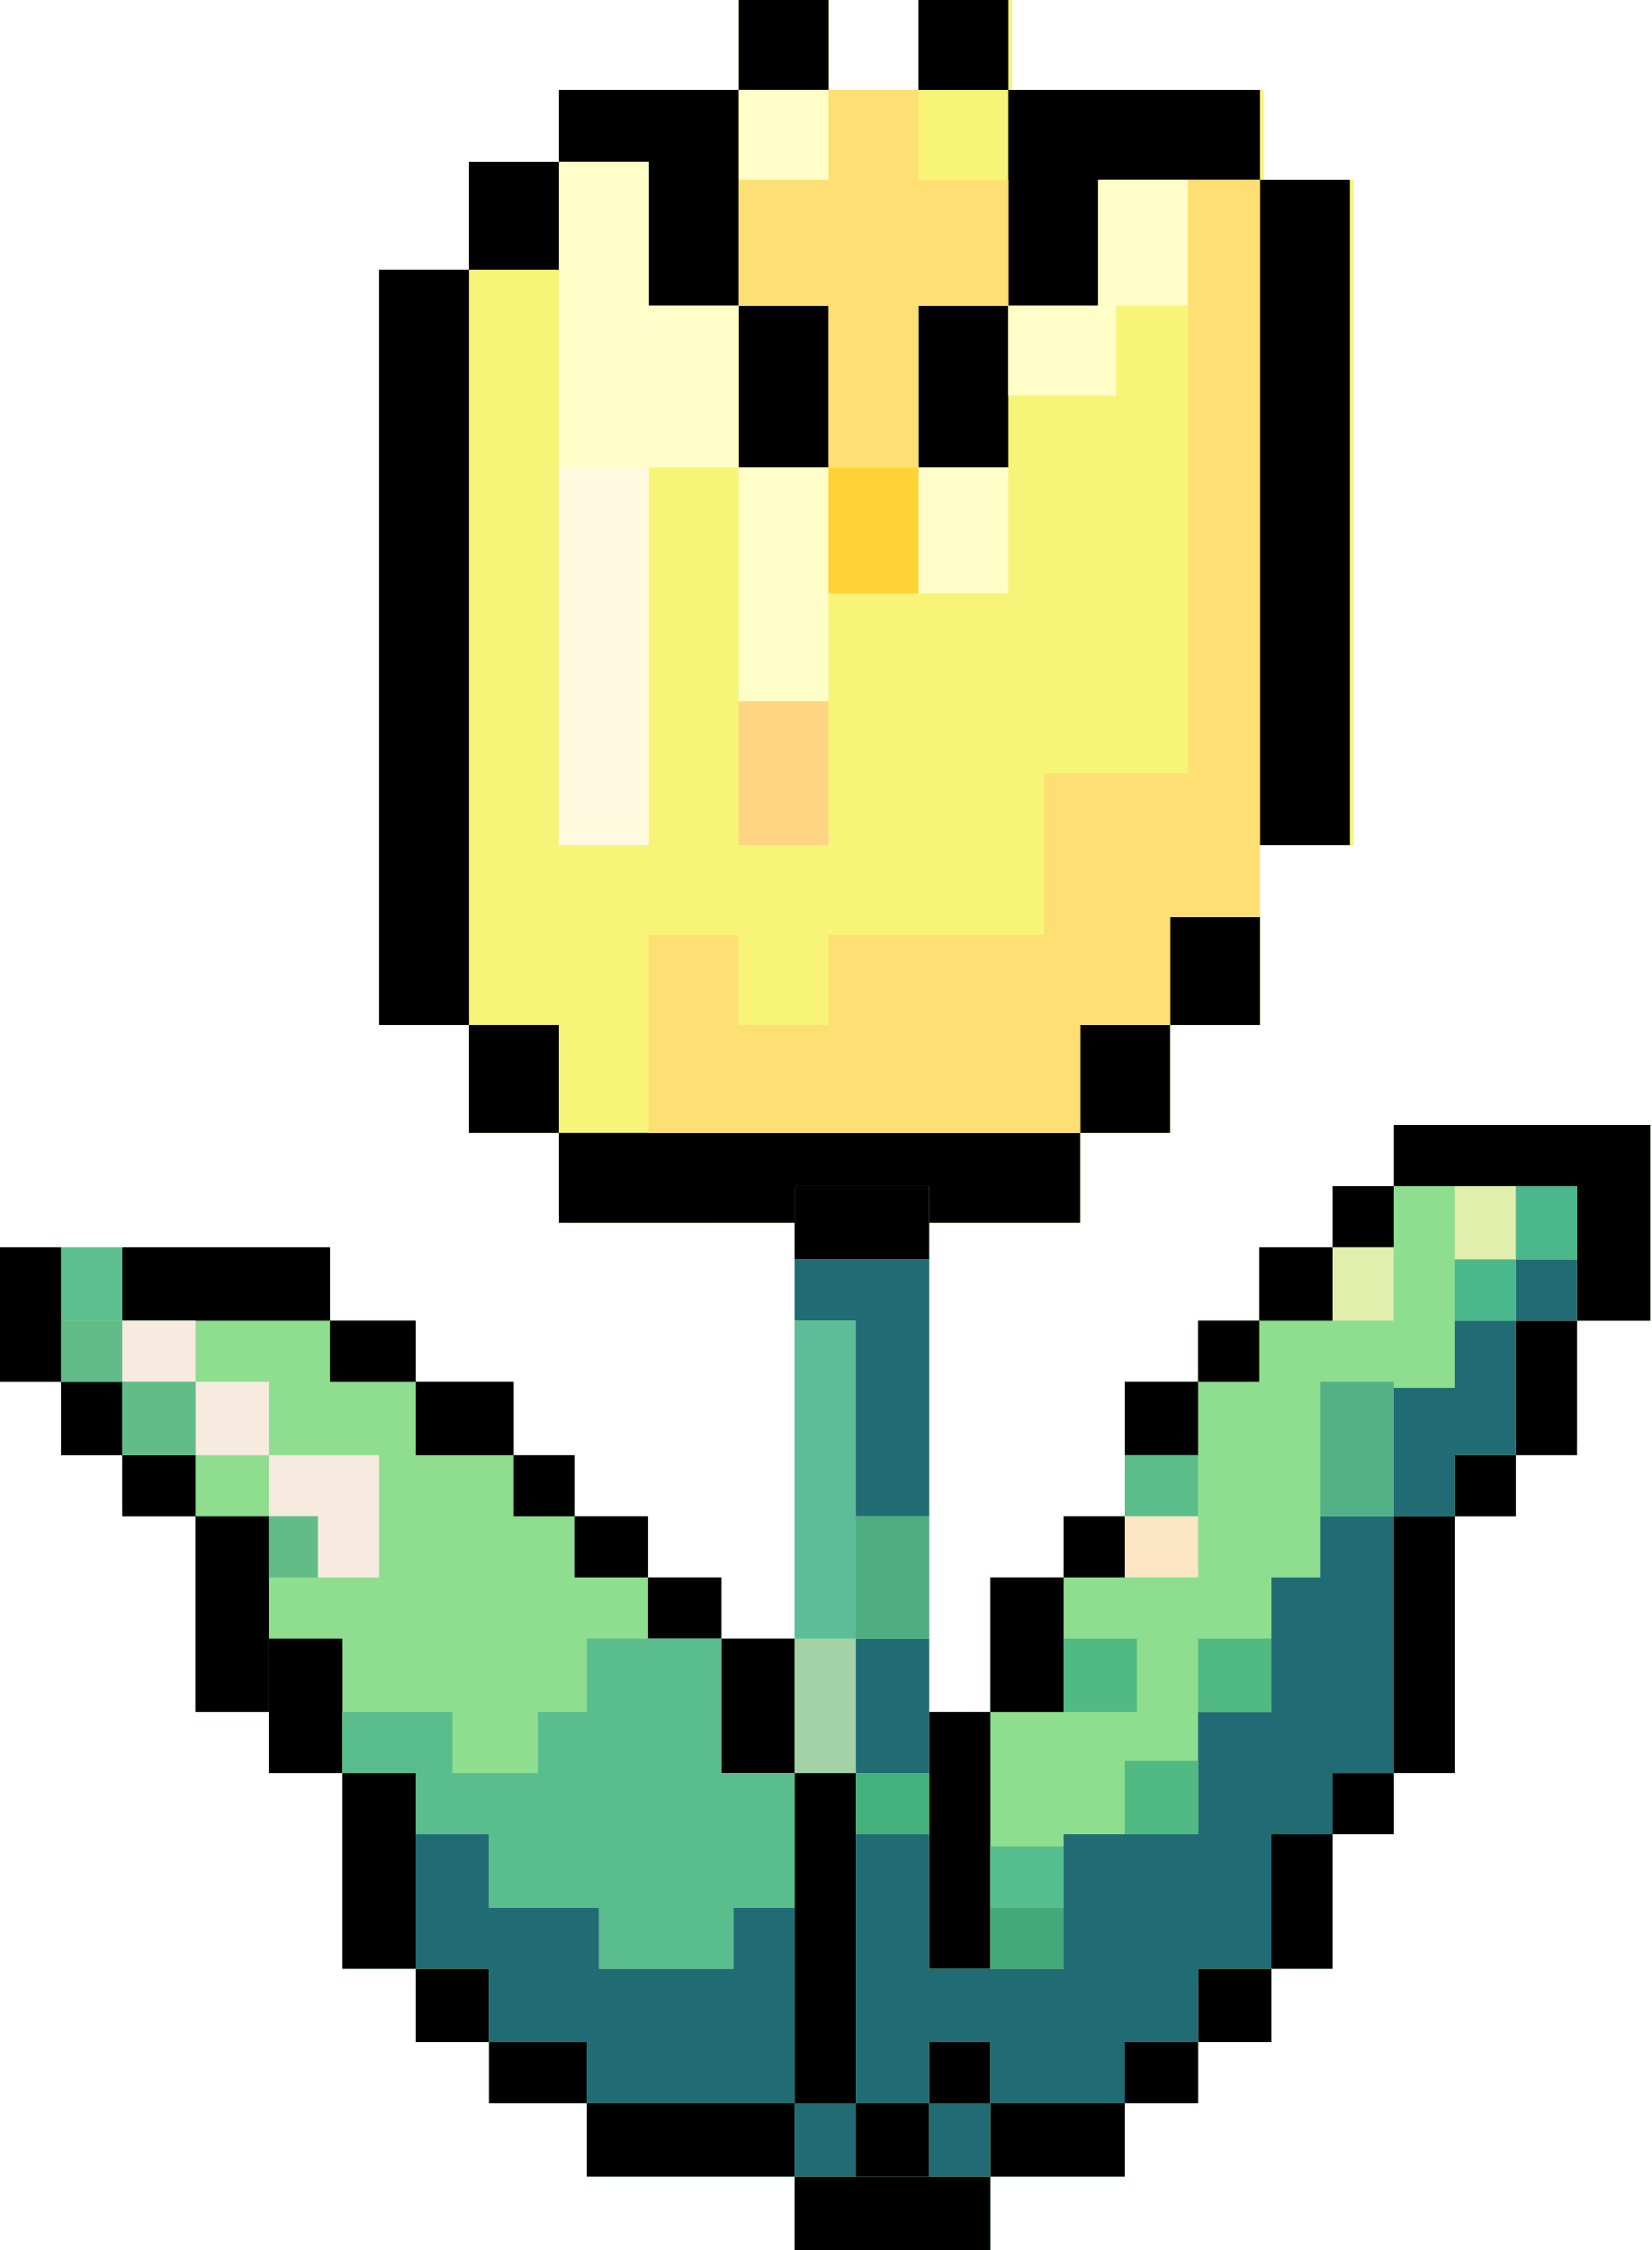
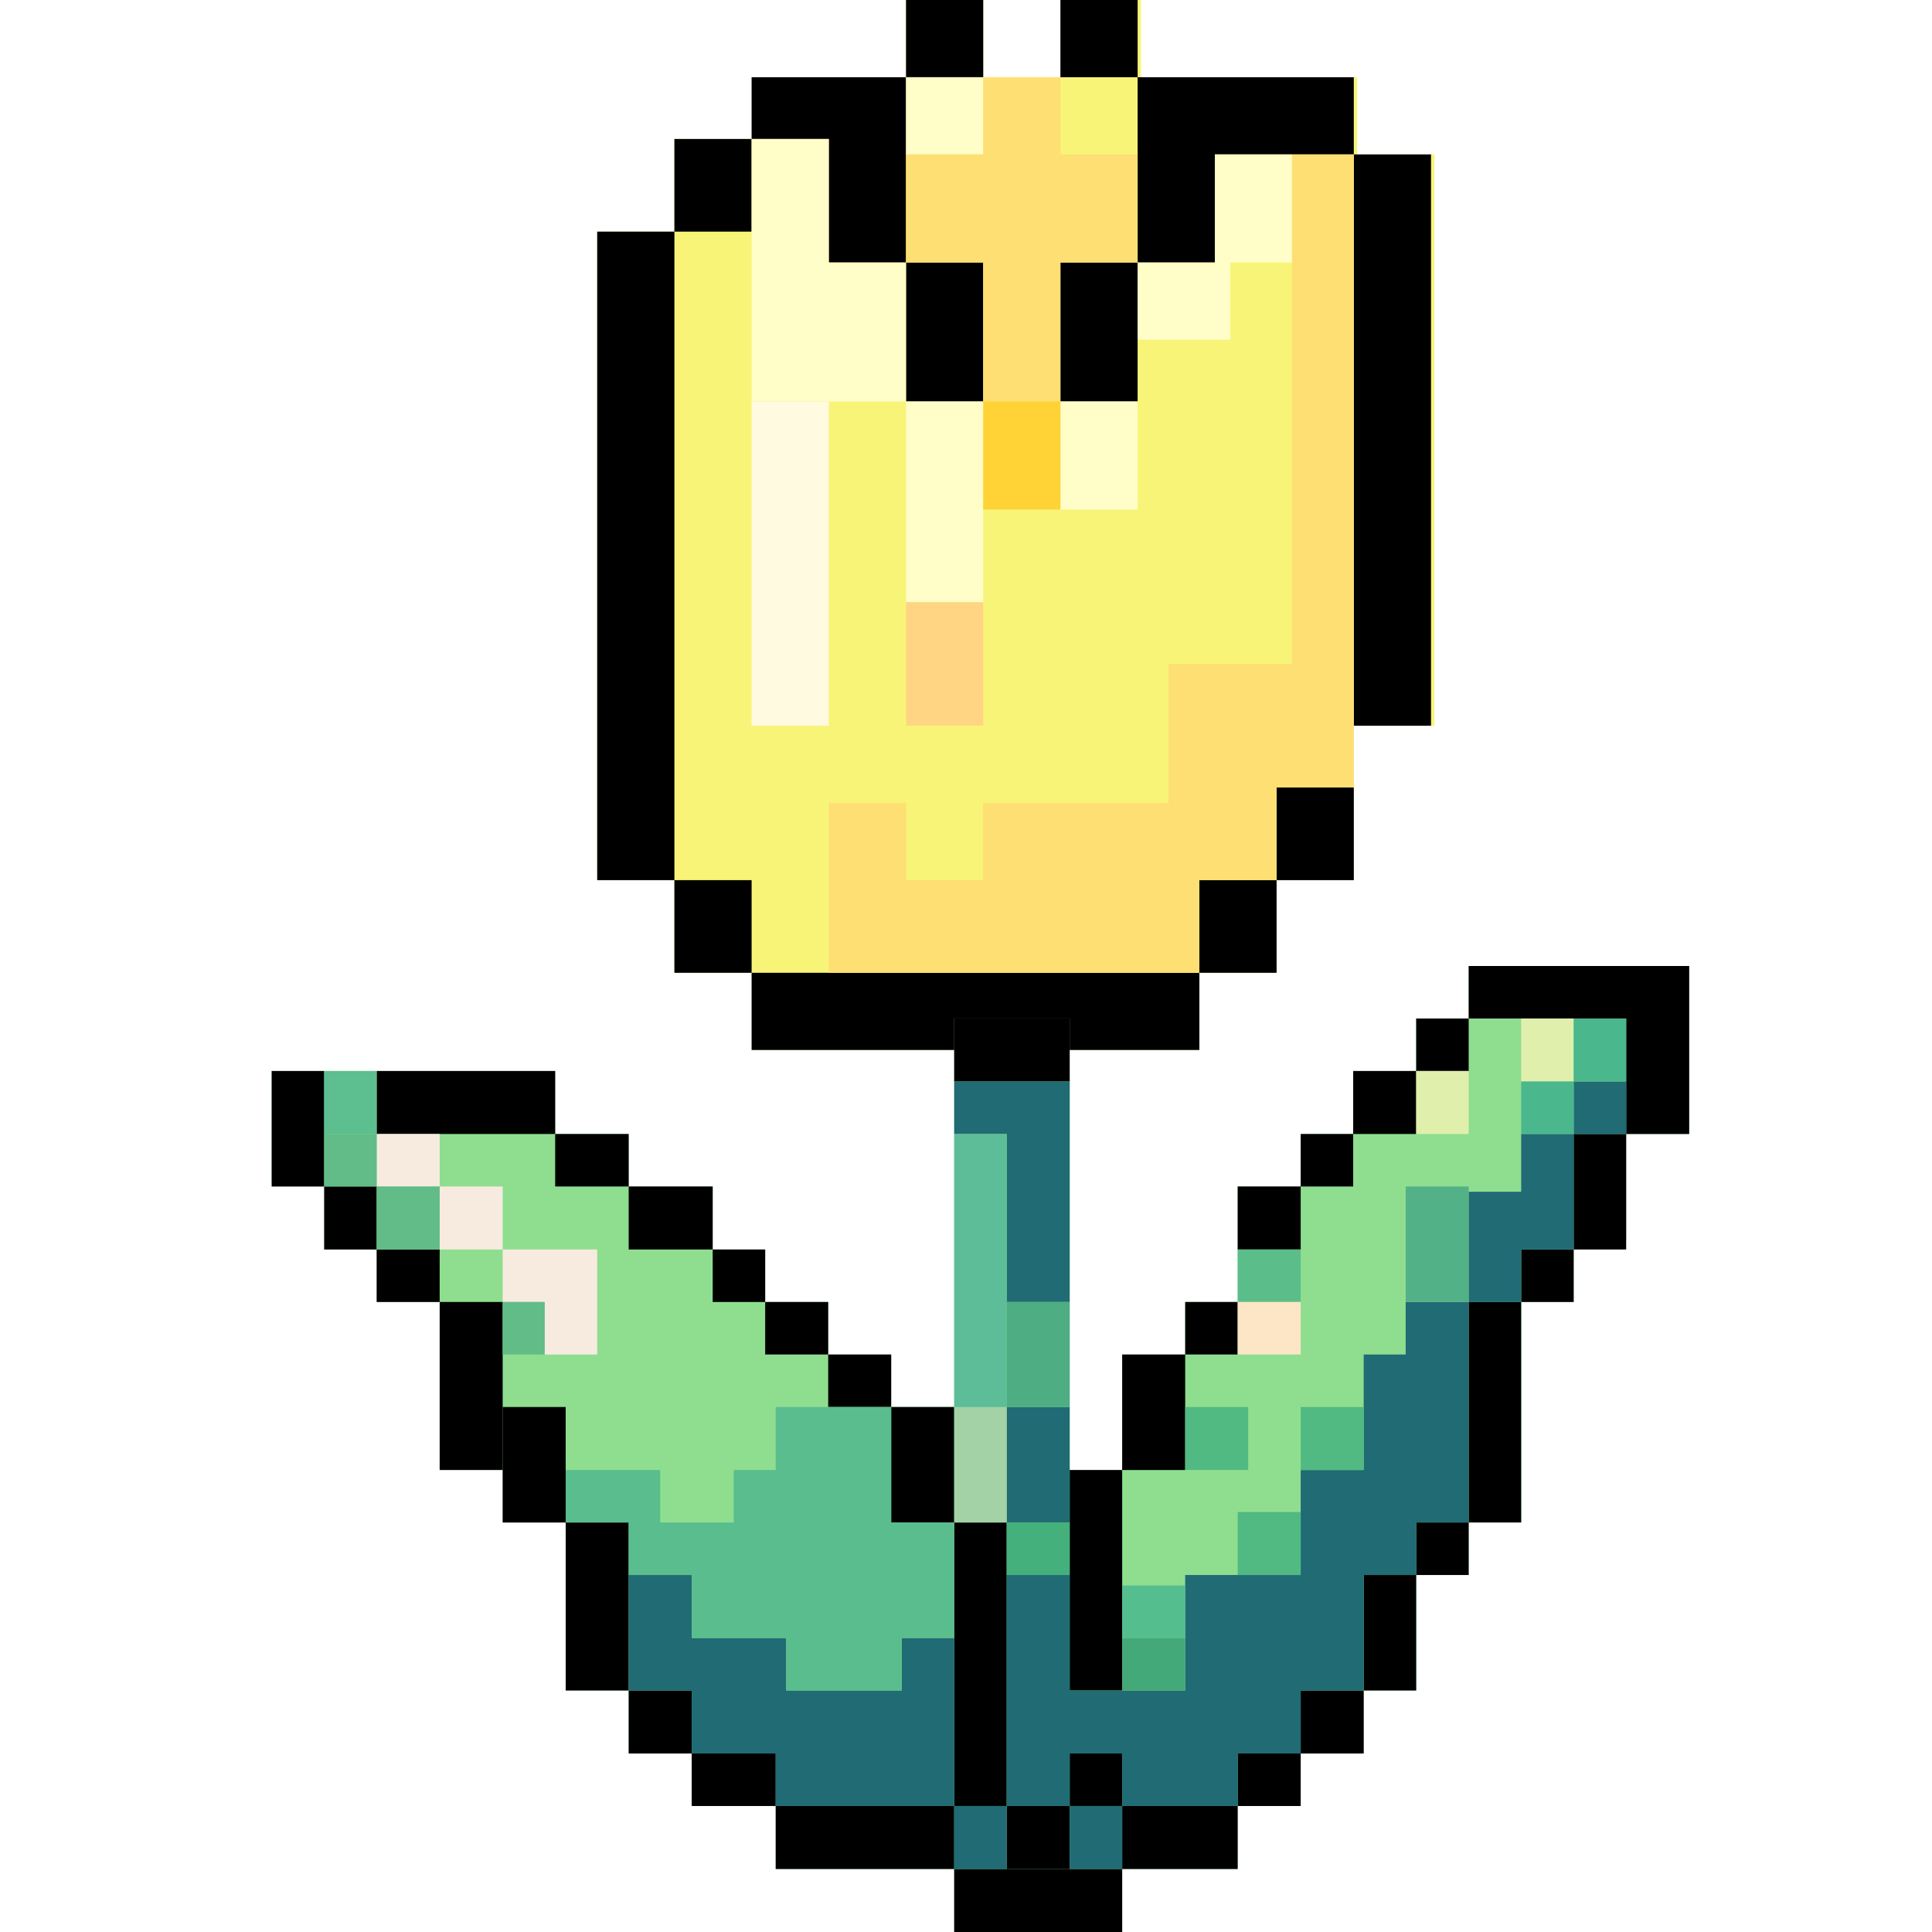
- <svg xmlns="http://www.w3.org/2000/svg" width="47" height="64" viewBox="0 0 47 64" fill="none">
-   <path d="M10.783 7.673L13.34 7.673V4.604H16.011V2.558H21.013V0H23.57V2.558H26.241V0H28.799V2.558H35.959V5.115H38.517V24.041H35.846V29.156H33.289V32.225L30.731 32.225V34.782L16.011 34.783V32.225H13.34L13.34 29.156H10.783V7.673Z" fill="#F8F478" />
-   <rect x="10.783" y="7.673" width="2.558" height="21.483" fill="black" />
-   <rect x="13.34" y="29.156" width="2.558" height="3.069" fill="black" />
-   <path d="M15.898 32.225H30.731V34.782H15.898V32.225Z" fill="black" />
-   <rect x="30.731" y="29.156" width="2.558" height="3.069" fill="black" />
-   <rect x="35.846" y="5.115" width="2.558" height="18.926" fill="black" />
-   <rect x="33.289" y="26.087" width="2.558" height="3.069" fill="black" />
-   <path d="M28.685 2.558H35.846V5.115H31.243V8.696H28.685V13.299H26.128V8.696H28.685V5.115V2.558Z" fill="black" />
-   <rect x="26.128" width="2.558" height="2.558" fill="black" />
-   <rect x="21.013" width="2.558" height="2.558" fill="black" />
-   <rect x="13.34" y="4.604" width="2.558" height="3.069" fill="black" />
-   <path d="M15.898 2.558H21.013V4.604V8.696H23.57V13.299H21.013V8.696H18.455V4.604H15.898V2.558Z" fill="black" />
-   <path d="M15.898 4.604H18.455V8.696H21.013V13.299H18.455H15.898V4.604Z" fill="#FFFDC8" />
-   <rect x="15.898" y="13.299" width="2.558" height="10.742" fill="#FFFAE0" />
-   <rect x="21.013" y="13.299" width="2.558" height="6.65" fill="#FFFDC8" />
-   <rect x="21.013" y="19.949" width="2.558" height="4.092" fill="#FFD584" />
-   <rect x="26.128" y="13.299" width="2.558" height="3.581" fill="#FFFDC8" />
-   <path d="M28.685 8.696H31.243V5.115H33.8V8.696H31.754V11.253H28.685V8.696Z" fill="#FFFDC8" />
-   <rect x="21.013" y="2.558" width="2.558" height="2.558" fill="#FFFDC8" />
-   <path d="M23.57 2.558H26.128V5.115H28.685V8.696H26.128V13.299H23.57V8.696H21.013V5.115H23.57V2.558Z" fill="#FDDF73" />
-   <rect x="23.57" y="13.299" width="2.558" height="3.581" fill="#FFD336" />
-   <path d="M18.455 26.598H21.013V29.156H23.57V26.598H29.708V21.995H33.8V5.115H35.846V26.087H33.289V29.156H30.731V32.225H21.013H18.455V26.598Z" fill="#FDDF73" />
-   <path d="M22.609 33.739H26.435V48.696H28.174V44.87H30.261V43.13H32V39.304H34.087V37.565H35.826V35.478H37.913V33.739H39.652V32H46.957V37.565H44.87V41.044H43.131V43.13H41.392V50.435H39.652V52.174H37.913V56H36.174V58.087H34.087V59.826H32V61.913H28.174V64H26.435H22.609V61.913L16.696 61.913V59.826H13.913V58.087H11.826V56H9.739V50.435H7.652V48.696H5.565V43.13H3.478V41.391H1.739V39.304H0V35.478H9.391V37.565H11.826V39.304H14.609V41.391H16.348V43.13H18.435V44.87H20.522V46.609H22.609V33.739Z" fill="#8FDE8F" />
-   <rect y="35.478" width="1.739" height="3.826" fill="black" />
-   <rect x="1.739" y="39.304" width="1.739" height="2.087" fill="black" />
-   <rect x="3.478" y="41.391" width="2.087" height="1.739" fill="black" />
-   <rect x="7.652" y="46.609" width="2.087" height="3.826" fill="black" />
-   <rect x="9.739" y="50.435" width="2.087" height="5.565" fill="black" />
-   <rect x="11.826" y="56" width="2.087" height="2.087" fill="black" />
-   <rect x="13.913" y="58.087" width="2.783" height="1.739" fill="black" />
-   <rect x="16.696" y="59.826" width="5.913" height="2.087" fill="black" />
-   <rect x="22.609" y="61.913" width="5.565" height="2.087" fill="black" />
-   <rect x="28.174" y="59.826" width="3.826" height="2.087" fill="black" />
-   <rect x="32" y="58.087" width="2.087" height="1.739" fill="black" />
-   <rect x="34.087" y="56" width="2.087" height="2.087" fill="black" />
-   <rect x="37.913" y="50.435" width="1.739" height="1.739" fill="black" />
-   <rect x="41.391" y="41.391" width="1.739" height="1.739" fill="black" />
-   <rect x="43.13" y="37.565" width="1.739" height="3.826" fill="black" />
-   <path d="M39.652 32H46.956V37.565H44.87V33.739H39.652V32Z" fill="black" />
-   <rect x="36.174" y="52.174" width="1.739" height="3.826" fill="black" />
-   <rect x="39.652" y="43.13" width="1.739" height="7.304" fill="black" />
-   <rect x="5.565" y="43.13" width="2.087" height="5.565" fill="black" />
-   <rect x="37.913" y="33.739" width="1.739" height="1.739" fill="black" />
-   <rect x="35.826" y="35.478" width="2.087" height="2.087" fill="black" />
-   <rect x="32" y="39.304" width="2.087" height="2.087" fill="black" />
-   <rect x="9.391" y="37.565" width="2.435" height="1.739" fill="black" />
-   <rect x="3.478" y="35.478" width="5.913" height="2.087" fill="black" />
-   <rect x="11.826" y="39.304" width="2.783" height="2.087" fill="black" />
-   <rect x="14.609" y="41.391" width="1.739" height="1.739" fill="black" />
-   <rect x="22.609" y="33.739" width="3.826" height="2.087" fill="black" />
-   <rect x="16.348" y="43.13" width="2.087" height="1.739" fill="black" />
-   <rect x="30.261" y="43.13" width="1.739" height="1.739" fill="black" />
-   <rect x="18.435" y="44.87" width="2.087" height="1.739" fill="black" />
-   <rect x="26.435" y="58.087" width="1.739" height="1.739" fill="black" />
-   <rect x="20.522" y="46.609" width="2.087" height="3.826" fill="black" />
-   <rect x="22.609" y="50.435" width="1.739" height="9.391" fill="black" />
-   <rect x="24.348" y="59.826" width="2.087" height="2.087" fill="black" />
-   <rect x="28.174" y="44.87" width="2.087" height="3.826" fill="black" />
-   <rect x="26.435" y="48.696" width="1.739" height="7.304" fill="black" />
-   <rect x="34.087" y="37.565" width="1.739" height="1.739" fill="black" />
-   <path d="M22.609 35.826H26.435V37.565V43.13H24.348V37.565H22.609V35.826Z" fill="#206B74" />
-   <path d="M11.826 52.174H13.913V54.261H17.043V56H20.869V54.261H22.609V59.826H24.348V52.174H26.435V56H28.174H30.261V52.174H34.087V48.696H36.174V44.87H37.565V43.13H39.652V39.478H41.391V37.565H43.13V35.826H44.87V37.565H43.13V41.391H41.391V43.13H39.652V50.435H37.913V52.174H36.174V56H34.087V58.087H32V59.826H28.174V58.087H26.435V59.826H28.174V61.913H26.435V59.826H24.348V61.913H22.609V59.826H16.696V58.087H13.913V56H11.826V52.174Z" fill="#206B74" />
-   <rect x="24.348" y="46.609" width="2.087" height="3.826" fill="#206B74" />
-   <rect x="22.609" y="46.609" width="1.739" height="3.826" fill="#A2D2A6" />
-   <rect x="3.478" y="37.565" width="2.087" height="1.739" fill="#F7EBE0" />
-   <rect x="5.565" y="39.304" width="2.087" height="2.087" fill="#F7EBE0" />
-   <path d="M7.652 41.391H10.783V43.13V44.87H9.044V43.13H7.652V41.391Z" fill="#F7EBE0" />
-   <path d="M9.739 48.696H12.87V50.435H15.304V48.696H16.696V46.609H20.522V48.696V50.435H22.609V54.261H20.87V56H17.044V54.261H13.913V52.174H11.826V50.435H9.739V48.696Z" fill="#5ABD8E" />
-   <rect x="24.348" y="50.435" width="2.087" height="1.739" fill="#44B07B" />
-   <rect x="28.174" y="52.522" width="2.087" height="1.739" fill="#54BE8E" />
-   <rect x="32" y="50.087" width="2.087" height="2.087" fill="#51B982" />
-   <rect x="34.087" y="46.609" width="2.087" height="2.087" fill="#51B982" />
-   <rect x="30.261" y="46.609" width="2.087" height="2.087" fill="#51B982" />
-   <rect x="32" y="41.391" width="2.087" height="1.739" fill="#5BBE8A" />
-   <rect x="32" y="43.13" width="2.087" height="1.739" fill="#FDE6C5" />
-   <rect x="37.913" y="35.478" width="1.739" height="2.087" fill="#E0EFAC" />
-   <rect x="41.391" y="33.739" width="1.739" height="2.087" fill="#E0EFAC" />
-   <rect x="43.13" y="33.739" width="1.739" height="2.087" fill="#4BB78D" />
-   <rect x="41.391" y="35.826" width="1.739" height="1.739" fill="#4BB78D" />
-   <rect x="37.565" y="39.304" width="2.087" height="3.826" fill="#53B188" />
-   <rect x="28.174" y="54.261" width="2.087" height="1.739" fill="#44A978" />
-   <rect x="1.739" y="35.478" width="1.739" height="2.087" fill="#5DBE90" />
-   <rect x="1.739" y="37.565" width="1.739" height="1.739" fill="#62BC88" />
-   <rect x="3.478" y="39.304" width="2.087" height="2.087" fill="#62BC88" />
-   <rect x="7.652" y="43.13" width="1.391" height="1.739" fill="#62BC88" />
-   <rect x="22.609" y="37.565" width="1.739" height="9.043" fill="#5DBD98" />
-   <rect x="24.348" y="43.13" width="2.087" height="3.478" fill="#4EAD83" />
+ <svg xmlns="http://www.w3.org/2000/svg" width="64" height="64" viewBox="0 0 64 64" fill="none">
+   <path d="M19.783 7.673L22.34 7.673V4.604H25.011V2.558H30.013V0H32.57V2.558H35.241V0H37.798V2.558H44.959V5.115H47.517V24.041H44.846V29.156H42.289V32.225L39.731 32.225V34.782L25.011 34.783V32.225H22.34L22.34 29.156H19.783V7.673Z" fill="#F8F478" />
+   <rect x="19.783" y="7.673" width="2.558" height="21.483" fill="black" />
+   <rect x="22.34" y="29.156" width="2.558" height="3.069" fill="black" />
+   <path d="M24.898 32.225H39.731V34.782H24.898V32.225Z" fill="black" />
+   <rect x="39.731" y="29.156" width="2.558" height="3.069" fill="black" />
+   <rect x="44.846" y="5.115" width="2.558" height="18.926" fill="black" />
+   <rect x="42.289" y="26.087" width="2.558" height="3.069" fill="black" />
+   <path d="M37.685 2.558H44.846V5.115H40.243V8.696H37.685V13.299H35.128V8.696H37.685V5.115V2.558Z" fill="black" />
+   <rect x="35.128" width="2.558" height="2.558" fill="black" />
+   <rect x="30.013" width="2.558" height="2.558" fill="black" />
+   <rect x="22.34" y="4.604" width="2.558" height="3.069" fill="black" />
+   <path d="M24.898 2.558H30.013V4.604V8.696H32.57V13.299H30.013V8.696H27.455V4.604H24.898V2.558Z" fill="black" />
+   <path d="M24.898 4.604H27.455V8.696H30.013V13.299H27.455H24.898V4.604Z" fill="#FFFDC8" />
+   <rect x="24.898" y="13.299" width="2.558" height="10.742" fill="#FFFAE0" />
+   <rect x="30.013" y="13.299" width="2.558" height="6.65" fill="#FFFDC8" />
+   <rect x="30.013" y="19.949" width="2.558" height="4.092" fill="#FFD584" />
+   <rect x="35.128" y="13.299" width="2.558" height="3.581" fill="#FFFDC8" />
+   <path d="M37.685 8.696H40.243V5.115H42.8V8.696H40.754V11.253H37.685V8.696Z" fill="#FFFDC8" />
+   <rect x="30.013" y="2.558" width="2.558" height="2.558" fill="#FFFDC8" />
+   <path d="M32.57 2.558H35.128V5.115H37.685V8.696H35.128V13.299H32.57V8.696H30.013V5.115H32.57V2.558Z" fill="#FDDF73" />
+   <rect x="32.57" y="13.299" width="2.558" height="3.581" fill="#FFD336" />
+   <path d="M27.455 26.598H30.013V29.156H32.57V26.598H38.708V21.995H42.8V5.115H44.846V26.087H42.289V29.156H39.731V32.225H30.013H27.455V26.598Z" fill="#FDDF73" />
+   <path d="M31.609 33.739H35.435V48.696H37.174V44.87H39.261V43.13H41V39.304H43.087V37.565H44.826V35.478H46.913V33.739H48.652V32H55.957V37.565H53.87V41.044H52.131V43.13H50.392V50.435H48.652V52.174H46.913V56H45.174V58.087H43.087V59.826H41V61.913H37.174V64H35.435H31.609V61.913L25.696 61.913V59.826H22.913V58.087H20.826V56H18.739V50.435H16.652V48.696H14.565V43.13H12.478V41.391H10.739V39.304H9V35.478H18.391V37.565H20.826V39.304H23.609V41.391H25.348V43.13H27.435V44.87H29.522V46.609H31.609V33.739Z" fill="#8FDE8F" />
+   <rect x="9" y="35.478" width="1.739" height="3.826" fill="black" />
+   <rect x="10.739" y="39.304" width="1.739" height="2.087" fill="black" />
+   <rect x="12.478" y="41.391" width="2.087" height="1.739" fill="black" />
+   <rect x="16.652" y="46.609" width="2.087" height="3.826" fill="black" />
+   <rect x="18.739" y="50.435" width="2.087" height="5.565" fill="black" />
+   <rect x="20.826" y="56" width="2.087" height="2.087" fill="black" />
+   <rect x="22.913" y="58.087" width="2.783" height="1.739" fill="black" />
+   <rect x="25.696" y="59.826" width="5.913" height="2.087" fill="black" />
+   <rect x="31.609" y="61.913" width="5.565" height="2.087" fill="black" />
+   <rect x="37.174" y="59.826" width="3.826" height="2.087" fill="black" />
+   <rect x="41" y="58.087" width="2.087" height="1.739" fill="black" />
+   <rect x="43.087" y="56" width="2.087" height="2.087" fill="black" />
+   <rect x="46.913" y="50.435" width="1.739" height="1.739" fill="black" />
+   <rect x="50.391" y="41.391" width="1.739" height="1.739" fill="black" />
+   <rect x="52.13" y="37.565" width="1.739" height="3.826" fill="black" />
+   <path d="M48.652 32H55.956V37.565H53.87V33.739H48.652V32Z" fill="black" />
+   <rect x="45.174" y="52.174" width="1.739" height="3.826" fill="black" />
+   <rect x="48.652" y="43.13" width="1.739" height="7.304" fill="black" />
+   <rect x="14.565" y="43.13" width="2.087" height="5.565" fill="black" />
+   <rect x="46.913" y="33.739" width="1.739" height="1.739" fill="black" />
+   <rect x="44.826" y="35.478" width="2.087" height="2.087" fill="black" />
+   <rect x="41" y="39.304" width="2.087" height="2.087" fill="black" />
+   <rect x="18.391" y="37.565" width="2.435" height="1.739" fill="black" />
+   <rect x="12.478" y="35.478" width="5.913" height="2.087" fill="black" />
+   <rect x="20.826" y="39.304" width="2.783" height="2.087" fill="black" />
+   <rect x="23.609" y="41.391" width="1.739" height="1.739" fill="black" />
+   <rect x="31.609" y="33.739" width="3.826" height="2.087" fill="black" />
+   <rect x="25.348" y="43.13" width="2.087" height="1.739" fill="black" />
+   <rect x="39.261" y="43.13" width="1.739" height="1.739" fill="black" />
+   <rect x="27.435" y="44.87" width="2.087" height="1.739" fill="black" />
+   <rect x="35.435" y="58.087" width="1.739" height="1.739" fill="black" />
+   <rect x="29.522" y="46.609" width="2.087" height="3.826" fill="black" />
+   <rect x="31.609" y="50.435" width="1.739" height="9.391" fill="black" />
+   <rect x="33.348" y="59.826" width="2.087" height="2.087" fill="black" />
+   <rect x="37.174" y="44.87" width="2.087" height="3.826" fill="black" />
+   <rect x="35.435" y="48.696" width="1.739" height="7.304" fill="black" />
+   <rect x="43.087" y="37.565" width="1.739" height="1.739" fill="black" />
+   <path d="M31.609 35.826H35.435V37.565V43.13H33.348V37.565H31.609V35.826Z" fill="#206B74" />
+   <path d="M20.826 52.174H22.913V54.261H26.043V56H29.869V54.261H31.609V59.826H33.348V52.174H35.435V56H37.174H39.261V52.174H43.087V48.696H45.174V44.87H46.565V43.13H48.652V39.478H50.391V37.565H52.13V35.826H53.87V37.565H52.13V41.391H50.391V43.13H48.652V50.435H46.913V52.174H45.174V56H43.087V58.087H41V59.826H37.174V58.087H35.435V59.826H37.174V61.913H35.435V59.826H33.348V61.913H31.609V59.826H25.696V58.087H22.913V56H20.826V52.174Z" fill="#206B74" />
+   <rect x="33.348" y="46.609" width="2.087" height="3.826" fill="#206B74" />
+   <rect x="31.609" y="46.609" width="1.739" height="3.826" fill="#A2D2A6" />
+   <rect x="12.478" y="37.565" width="2.087" height="1.739" fill="#F7EBE0" />
+   <rect x="14.565" y="39.304" width="2.087" height="2.087" fill="#F7EBE0" />
+   <path d="M16.652 41.391H19.783V43.13V44.87H18.044V43.13H16.652V41.391Z" fill="#F7EBE0" />
+   <path d="M18.739 48.696H21.87V50.435H24.304V48.696H25.696V46.609H29.522V48.696V50.435H31.609V54.261H29.87V56H26.044V54.261H22.913V52.174H20.826V50.435H18.739V48.696Z" fill="#5ABD8E" />
+   <rect x="33.348" y="50.435" width="2.087" height="1.739" fill="#44B07B" />
+   <rect x="37.174" y="52.522" width="2.087" height="1.739" fill="#54BE8E" />
+   <rect x="41" y="50.087" width="2.087" height="2.087" fill="#51B982" />
+   <rect x="43.087" y="46.609" width="2.087" height="2.087" fill="#51B982" />
+   <rect x="39.261" y="46.609" width="2.087" height="2.087" fill="#51B982" />
+   <rect x="41" y="41.391" width="2.087" height="1.739" fill="#5BBE8A" />
+   <rect x="41" y="43.13" width="2.087" height="1.739" fill="#FDE6C5" />
+   <rect x="46.913" y="35.478" width="1.739" height="2.087" fill="#E0EFAC" />
+   <rect x="50.391" y="33.739" width="1.739" height="2.087" fill="#E0EFAC" />
+   <rect x="52.13" y="33.739" width="1.739" height="2.087" fill="#4BB78D" />
+   <rect x="50.391" y="35.826" width="1.739" height="1.739" fill="#4BB78D" />
+   <rect x="46.565" y="39.304" width="2.087" height="3.826" fill="#53B188" />
+   <rect x="37.174" y="54.261" width="2.087" height="1.739" fill="#44A978" />
+   <rect x="10.739" y="35.478" width="1.739" height="2.087" fill="#5DBE90" />
+   <rect x="10.739" y="37.565" width="1.739" height="1.739" fill="#62BC88" />
+   <rect x="12.478" y="39.304" width="2.087" height="2.087" fill="#62BC88" />
+   <rect x="16.652" y="43.13" width="1.391" height="1.739" fill="#62BC88" />
+   <rect x="31.609" y="37.565" width="1.739" height="9.043" fill="#5DBD98" />
+   <rect x="33.348" y="43.13" width="2.087" height="3.478" fill="#4EAD83" />
</svg>
